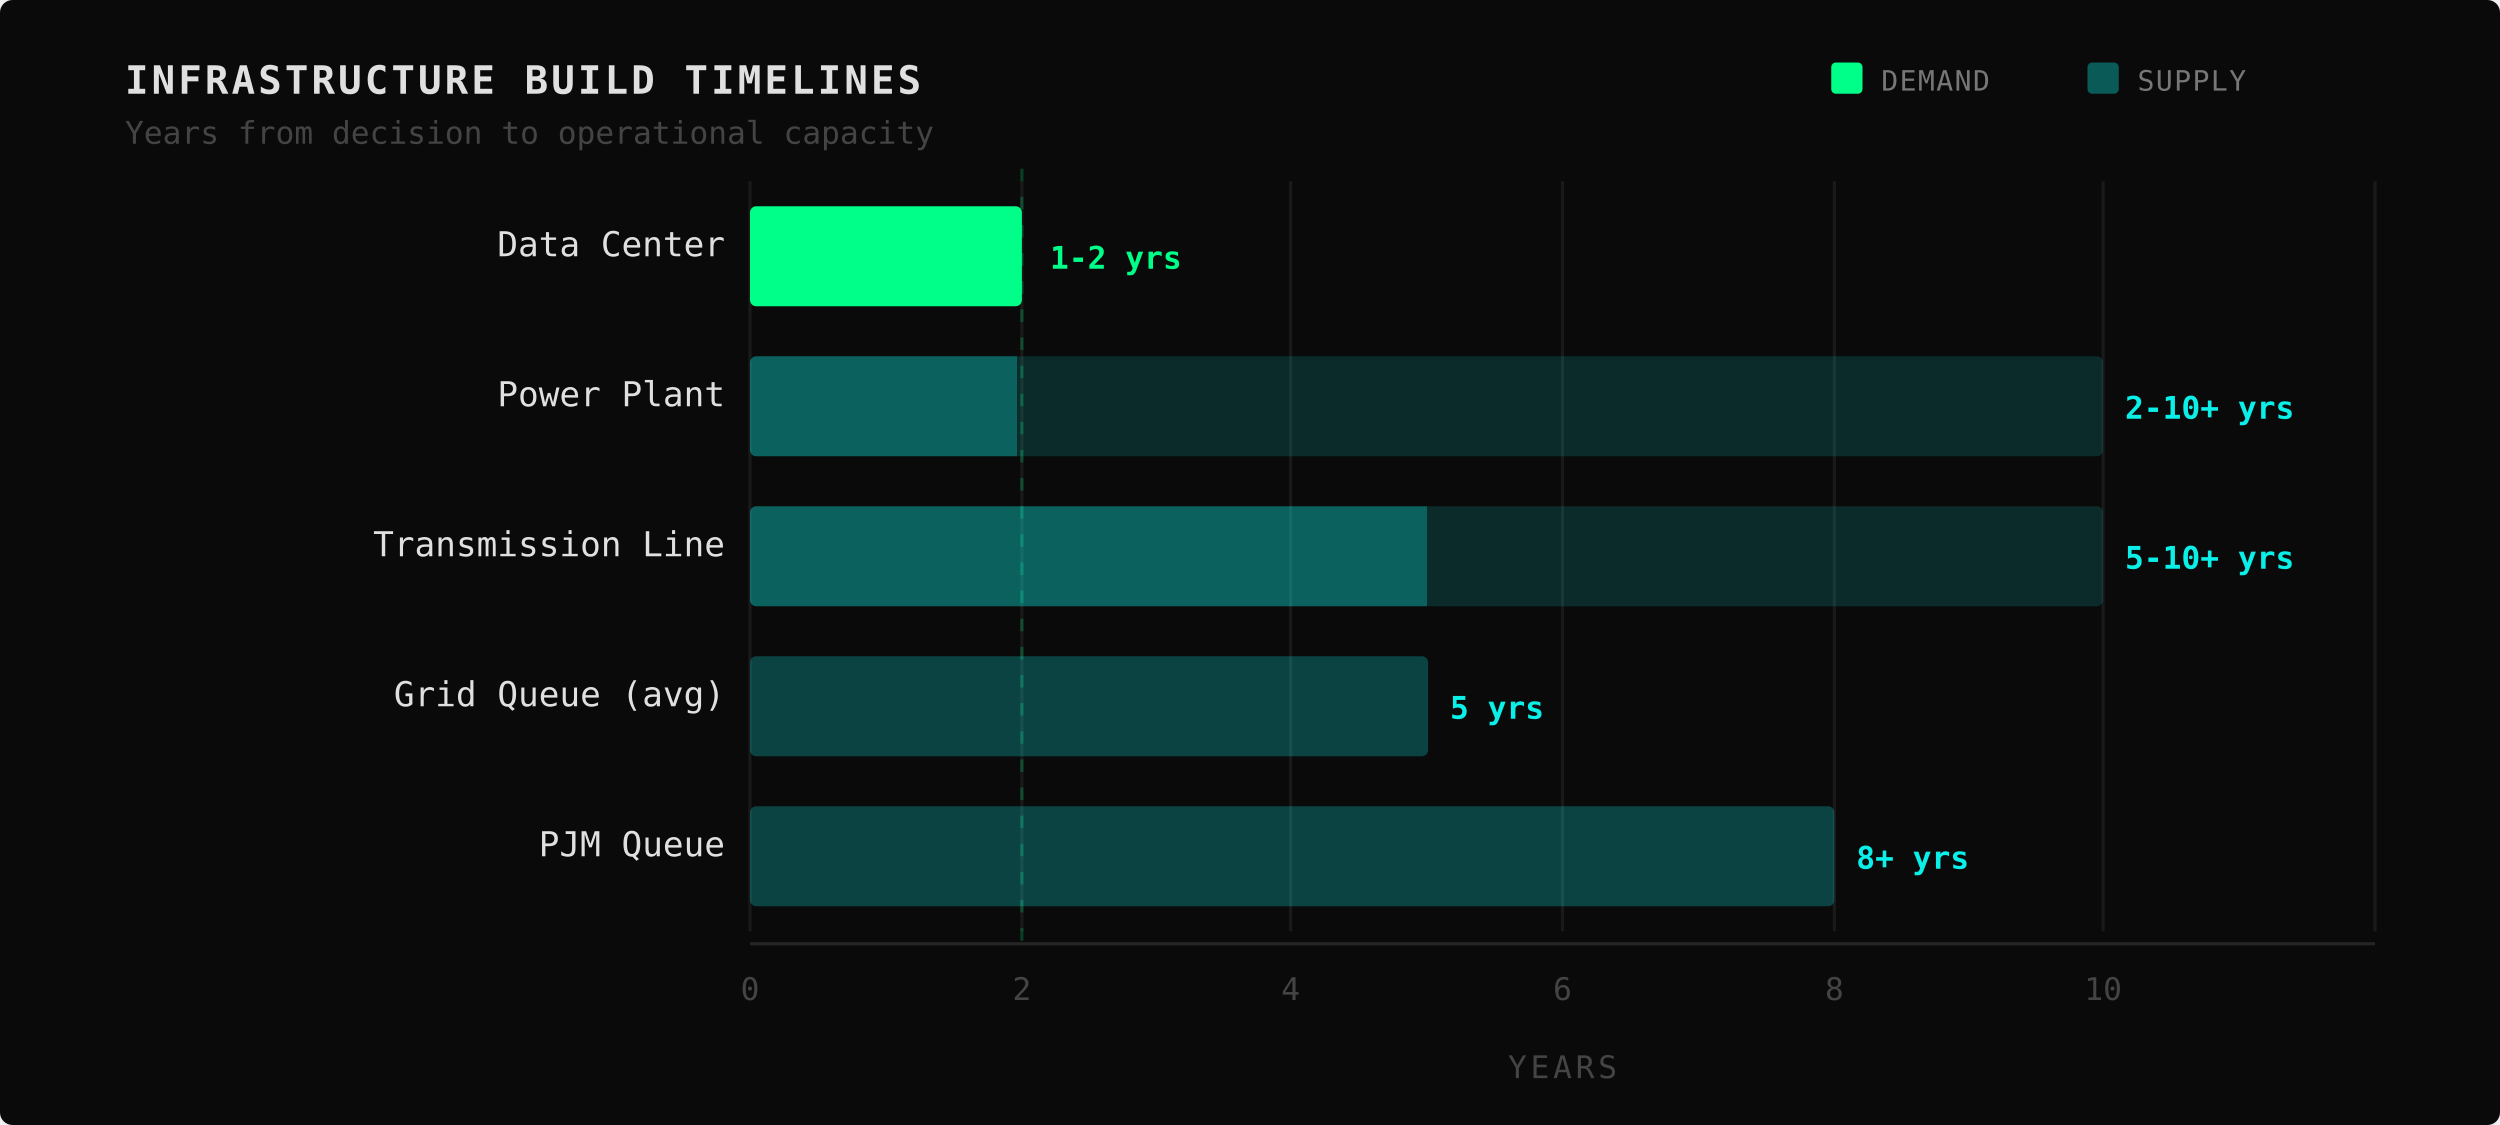
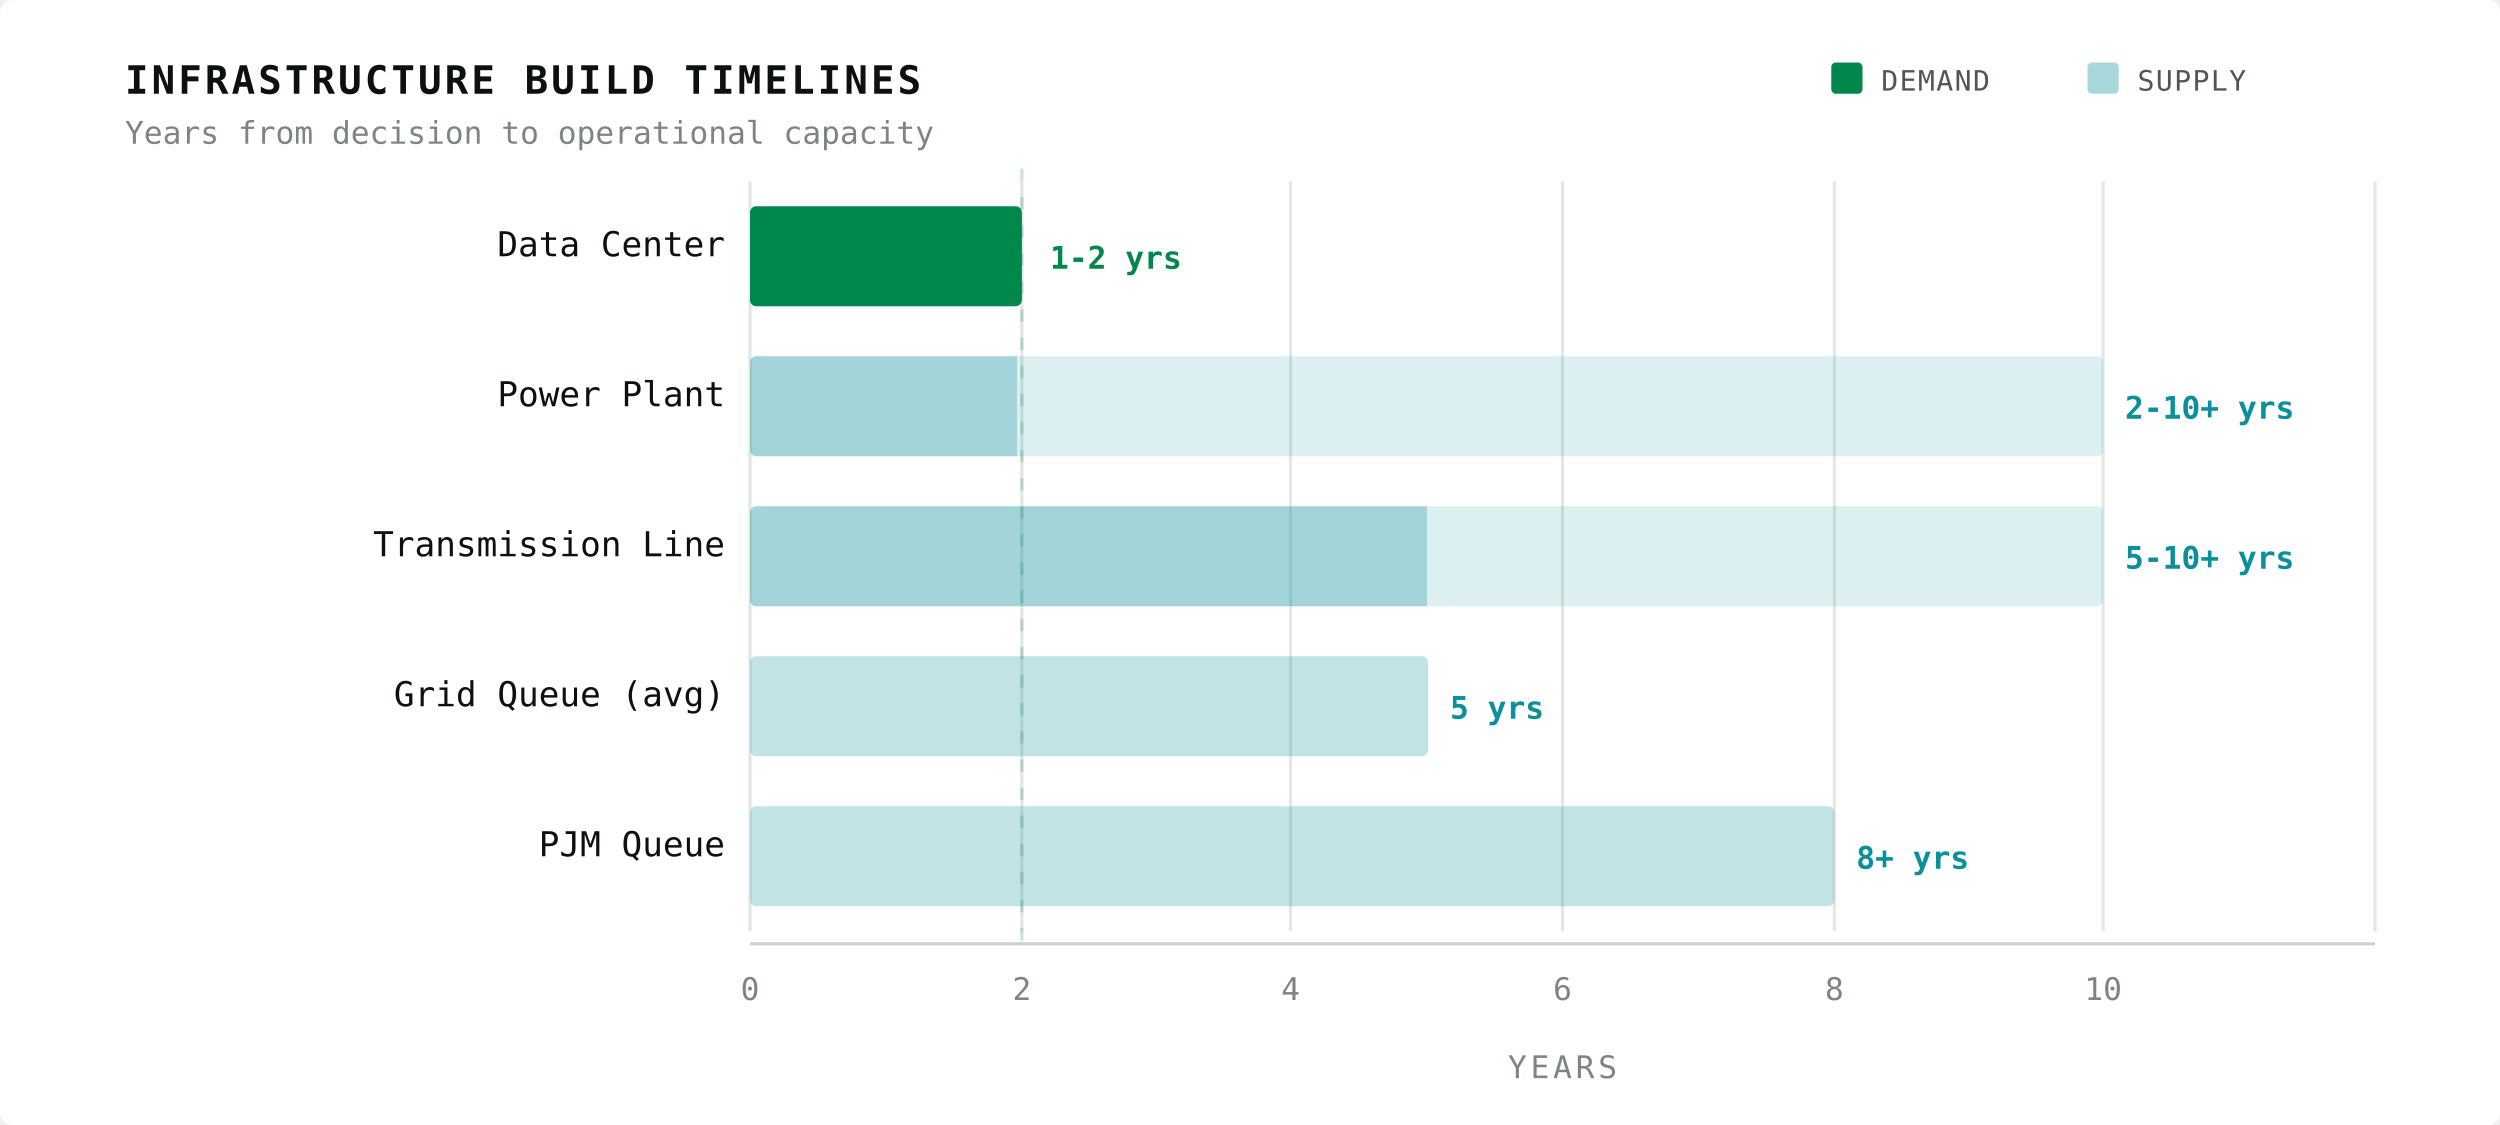
<svg xmlns="http://www.w3.org/2000/svg" viewBox="0 0 800 360">
  <defs>
    <linearGradient id="g1" x1="0" y1="0" x2="1" y2="0">
-       <stop offset="20%" stop-color="#0af0e8" stop-opacity="0.38" />
-       <stop offset="20%" stop-color="#0af0e8" stop-opacity="0.14" />
+       <stop offset="20%" stop-color="#0a8f9c" stop-opacity="0.38" />
+       <stop offset="20%" stop-color="#0a8f9c" stop-opacity="0.14" />
    </linearGradient>
    <linearGradient id="g2" x1="0" y1="0" x2="1" y2="0">
-       <stop offset="50%" stop-color="#0af0e8" stop-opacity="0.38" />
-       <stop offset="50%" stop-color="#0af0e8" stop-opacity="0.14" />
+       <stop offset="50%" stop-color="#0a8f9c" stop-opacity="0.38" />
+       <stop offset="50%" stop-color="#0a8f9c" stop-opacity="0.14" />
    </linearGradient>
  </defs>
-   <rect width="800" height="360" fill="#0a0a0a" rx="4" />
-   <text x="40" y="30" fill="#e0e0e0" font-family="'SF Mono','Fira Code','Cascadia Code',monospace" font-size="12.5" font-weight="600" letter-spacing="0.08em">INFRASTRUCTURE BUILD TIMELINES</text>
-   <text x="40" y="46" fill="#444" font-family="'SF Mono','Fira Code','Cascadia Code',monospace" font-size="10">Years from decision to operational capacity</text>
-   <rect x="586" y="20" width="10" height="10" rx="1.5" fill="#00ff88" />
-   <text x="602" y="29" fill="#777" font-family="'SF Mono','Fira Code','Cascadia Code',monospace" font-size="9" letter-spacing="0.05em">DEMAND</text>
-   <rect x="668" y="20" width="10" height="10" rx="1.5" fill="#0af0e8" opacity="0.35" />
-   <text x="684" y="29" fill="#777" font-family="'SF Mono','Fira Code','Cascadia Code',monospace" font-size="9" letter-spacing="0.05em">SUPPLY</text>
-   <line x1="240" y1="58" x2="240" y2="298" stroke="#1a1a1a" />
-   <line x1="327" y1="58" x2="327" y2="298" stroke="#1a1a1a" />
-   <line x1="413" y1="58" x2="413" y2="298" stroke="#1a1a1a" />
-   <line x1="500" y1="58" x2="500" y2="298" stroke="#1a1a1a" />
-   <line x1="587" y1="58" x2="587" y2="298" stroke="#1a1a1a" />
-   <line x1="673" y1="58" x2="673" y2="298" stroke="#1a1a1a" />
-   <line x1="760" y1="58" x2="760" y2="298" stroke="#1a1a1a" />
-   <line x1="327" y1="54" x2="327" y2="302" stroke="#00ff88" stroke-width="1" stroke-dasharray="4,5" opacity="0.22" />
-   <line x1="240" y1="302" x2="760" y2="302" stroke="#252525" />
-   <text x="240" y="320" fill="#444" font-family="'SF Mono','Fira Code','Cascadia Code',monospace" font-size="10" text-anchor="middle">0</text>
-   <text x="327" y="320" fill="#444" font-family="'SF Mono','Fira Code','Cascadia Code',monospace" font-size="10" text-anchor="middle">2</text>
-   <text x="413" y="320" fill="#444" font-family="'SF Mono','Fira Code','Cascadia Code',monospace" font-size="10" text-anchor="middle">4</text>
-   <text x="500" y="320" fill="#444" font-family="'SF Mono','Fira Code','Cascadia Code',monospace" font-size="10" text-anchor="middle">6</text>
-   <text x="587" y="320" fill="#444" font-family="'SF Mono','Fira Code','Cascadia Code',monospace" font-size="10" text-anchor="middle">8</text>
-   <text x="673" y="320" fill="#444" font-family="'SF Mono','Fira Code','Cascadia Code',monospace" font-size="10" text-anchor="middle">10</text>
-   <text x="500" y="345" fill="#444" font-family="'SF Mono','Fira Code','Cascadia Code',monospace" font-size="10" text-anchor="middle" letter-spacing="0.12em">YEARS</text>
-   <text x="232" y="82" fill="#e0e0e0" font-family="'SF Mono','Fira Code','Cascadia Code',monospace" font-size="11" text-anchor="end">Data Center</text>
-   <rect x="240" y="66" width="87" height="32" rx="2" fill="#00ff88" />
-   <text x="336" y="86" fill="#00ff88" font-family="'SF Mono','Fira Code','Cascadia Code',monospace" font-size="10" font-weight="600">1-2 yrs</text>
-   <text x="232" y="130" fill="#e0e0e0" font-family="'SF Mono','Fira Code','Cascadia Code',monospace" font-size="11" text-anchor="end">Power Plant</text>
+   <rect width="800" height="360" fill="#ffffff" rx="4" />
+   <text x="40" y="30" fill="#0c1110" font-family="'SF Mono','Fira Code','Cascadia Code',monospace" font-size="12.5" font-weight="600" letter-spacing="0.08em">INFRASTRUCTURE BUILD TIMELINES</text>
+   <text x="40" y="46" fill="#7d857f" font-family="'SF Mono','Fira Code','Cascadia Code',monospace" font-size="10">Years from decision to operational capacity</text>
+   <rect x="586" y="20" width="10" height="10" rx="1.5" fill="#00874c" />
+   <text x="602" y="29" fill="#4f5752" font-family="'SF Mono','Fira Code','Cascadia Code',monospace" font-size="9" letter-spacing="0.05em">DEMAND</text>
+   <rect x="668" y="20" width="10" height="10" rx="1.5" fill="#0a8f9c" opacity="0.35" />
+   <text x="684" y="29" fill="#4f5752" font-family="'SF Mono','Fira Code','Cascadia Code',monospace" font-size="9" letter-spacing="0.05em">SUPPLY</text>
+   <line x1="240" y1="58" x2="240" y2="298" stroke="#e3e7e1" />
+   <line x1="327" y1="58" x2="327" y2="298" stroke="#e3e7e1" />
+   <line x1="413" y1="58" x2="413" y2="298" stroke="#e3e7e1" />
+   <line x1="500" y1="58" x2="500" y2="298" stroke="#e3e7e1" />
+   <line x1="587" y1="58" x2="587" y2="298" stroke="#e3e7e1" />
+   <line x1="673" y1="58" x2="673" y2="298" stroke="#e3e7e1" />
+   <line x1="760" y1="58" x2="760" y2="298" stroke="#e3e7e1" />
+   <line x1="327" y1="54" x2="327" y2="302" stroke="#00874c" stroke-width="1" stroke-dasharray="4,5" opacity="0.22" />
+   <line x1="240" y1="302" x2="760" y2="302" stroke="#cdd3cc" />
+   <text x="240" y="320" fill="#7d857f" font-family="'SF Mono','Fira Code','Cascadia Code',monospace" font-size="10" text-anchor="middle">0</text>
+   <text x="327" y="320" fill="#7d857f" font-family="'SF Mono','Fira Code','Cascadia Code',monospace" font-size="10" text-anchor="middle">2</text>
+   <text x="413" y="320" fill="#7d857f" font-family="'SF Mono','Fira Code','Cascadia Code',monospace" font-size="10" text-anchor="middle">4</text>
+   <text x="500" y="320" fill="#7d857f" font-family="'SF Mono','Fira Code','Cascadia Code',monospace" font-size="10" text-anchor="middle">6</text>
+   <text x="587" y="320" fill="#7d857f" font-family="'SF Mono','Fira Code','Cascadia Code',monospace" font-size="10" text-anchor="middle">8</text>
+   <text x="673" y="320" fill="#7d857f" font-family="'SF Mono','Fira Code','Cascadia Code',monospace" font-size="10" text-anchor="middle">10</text>
+   <text x="500" y="345" fill="#7d857f" font-family="'SF Mono','Fira Code','Cascadia Code',monospace" font-size="10" text-anchor="middle" letter-spacing="0.12em">YEARS</text>
+   <text x="232" y="82" fill="#0c1110" font-family="'SF Mono','Fira Code','Cascadia Code',monospace" font-size="11" text-anchor="end">Data Center</text>
+   <rect x="240" y="66" width="87" height="32" rx="2" fill="#00874c" />
+   <text x="336" y="86" fill="#00874c" font-family="'SF Mono','Fira Code','Cascadia Code',monospace" font-size="10" font-weight="600">1-2 yrs</text>
+   <text x="232" y="130" fill="#0c1110" font-family="'SF Mono','Fira Code','Cascadia Code',monospace" font-size="11" text-anchor="end">Power Plant</text>
  <rect x="240" y="114" width="433" height="32" rx="2" fill="url(#g1)" />
-   <text x="680" y="134" fill="#0af0e8" font-family="'SF Mono','Fira Code','Cascadia Code',monospace" font-size="10" font-weight="600">2-10+ yrs</text>
-   <text x="232" y="178" fill="#e0e0e0" font-family="'SF Mono','Fira Code','Cascadia Code',monospace" font-size="11" text-anchor="end">Transmission Line</text>
+   <text x="680" y="134" fill="#0a8f9c" font-family="'SF Mono','Fira Code','Cascadia Code',monospace" font-size="10" font-weight="600">2-10+ yrs</text>
+   <text x="232" y="178" fill="#0c1110" font-family="'SF Mono','Fira Code','Cascadia Code',monospace" font-size="11" text-anchor="end">Transmission Line</text>
  <rect x="240" y="162" width="433" height="32" rx="2" fill="url(#g2)" />
-   <text x="680" y="182" fill="#0af0e8" font-family="'SF Mono','Fira Code','Cascadia Code',monospace" font-size="10" font-weight="600">5-10+ yrs</text>
-   <text x="232" y="226" fill="#e0e0e0" font-family="'SF Mono','Fira Code','Cascadia Code',monospace" font-size="11" text-anchor="end">Grid Queue (avg)</text>
-   <rect x="240" y="210" width="217" height="32" rx="2" fill="#0af0e8" opacity="0.25" />
-   <text x="464" y="230" fill="#0af0e8" font-family="'SF Mono','Fira Code','Cascadia Code',monospace" font-size="10" font-weight="600">5 yrs</text>
-   <text x="232" y="274" fill="#e0e0e0" font-family="'SF Mono','Fira Code','Cascadia Code',monospace" font-size="11" text-anchor="end">PJM Queue</text>
-   <rect x="240" y="258" width="347" height="32" rx="2" fill="#0af0e8" opacity="0.25" />
-   <text x="594" y="278" fill="#0af0e8" font-family="'SF Mono','Fira Code','Cascadia Code',monospace" font-size="10" font-weight="600">8+ yrs</text>
+   <text x="680" y="182" fill="#0a8f9c" font-family="'SF Mono','Fira Code','Cascadia Code',monospace" font-size="10" font-weight="600">5-10+ yrs</text>
+   <text x="232" y="226" fill="#0c1110" font-family="'SF Mono','Fira Code','Cascadia Code',monospace" font-size="11" text-anchor="end">Grid Queue (avg)</text>
+   <rect x="240" y="210" width="217" height="32" rx="2" fill="#0a8f9c" opacity="0.25" />
+   <text x="464" y="230" fill="#0a8f9c" font-family="'SF Mono','Fira Code','Cascadia Code',monospace" font-size="10" font-weight="600">5 yrs</text>
+   <text x="232" y="274" fill="#0c1110" font-family="'SF Mono','Fira Code','Cascadia Code',monospace" font-size="11" text-anchor="end">PJM Queue</text>
+   <rect x="240" y="258" width="347" height="32" rx="2" fill="#0a8f9c" opacity="0.25" />
+   <text x="594" y="278" fill="#0a8f9c" font-family="'SF Mono','Fira Code','Cascadia Code',monospace" font-size="10" font-weight="600">8+ yrs</text>
</svg>
